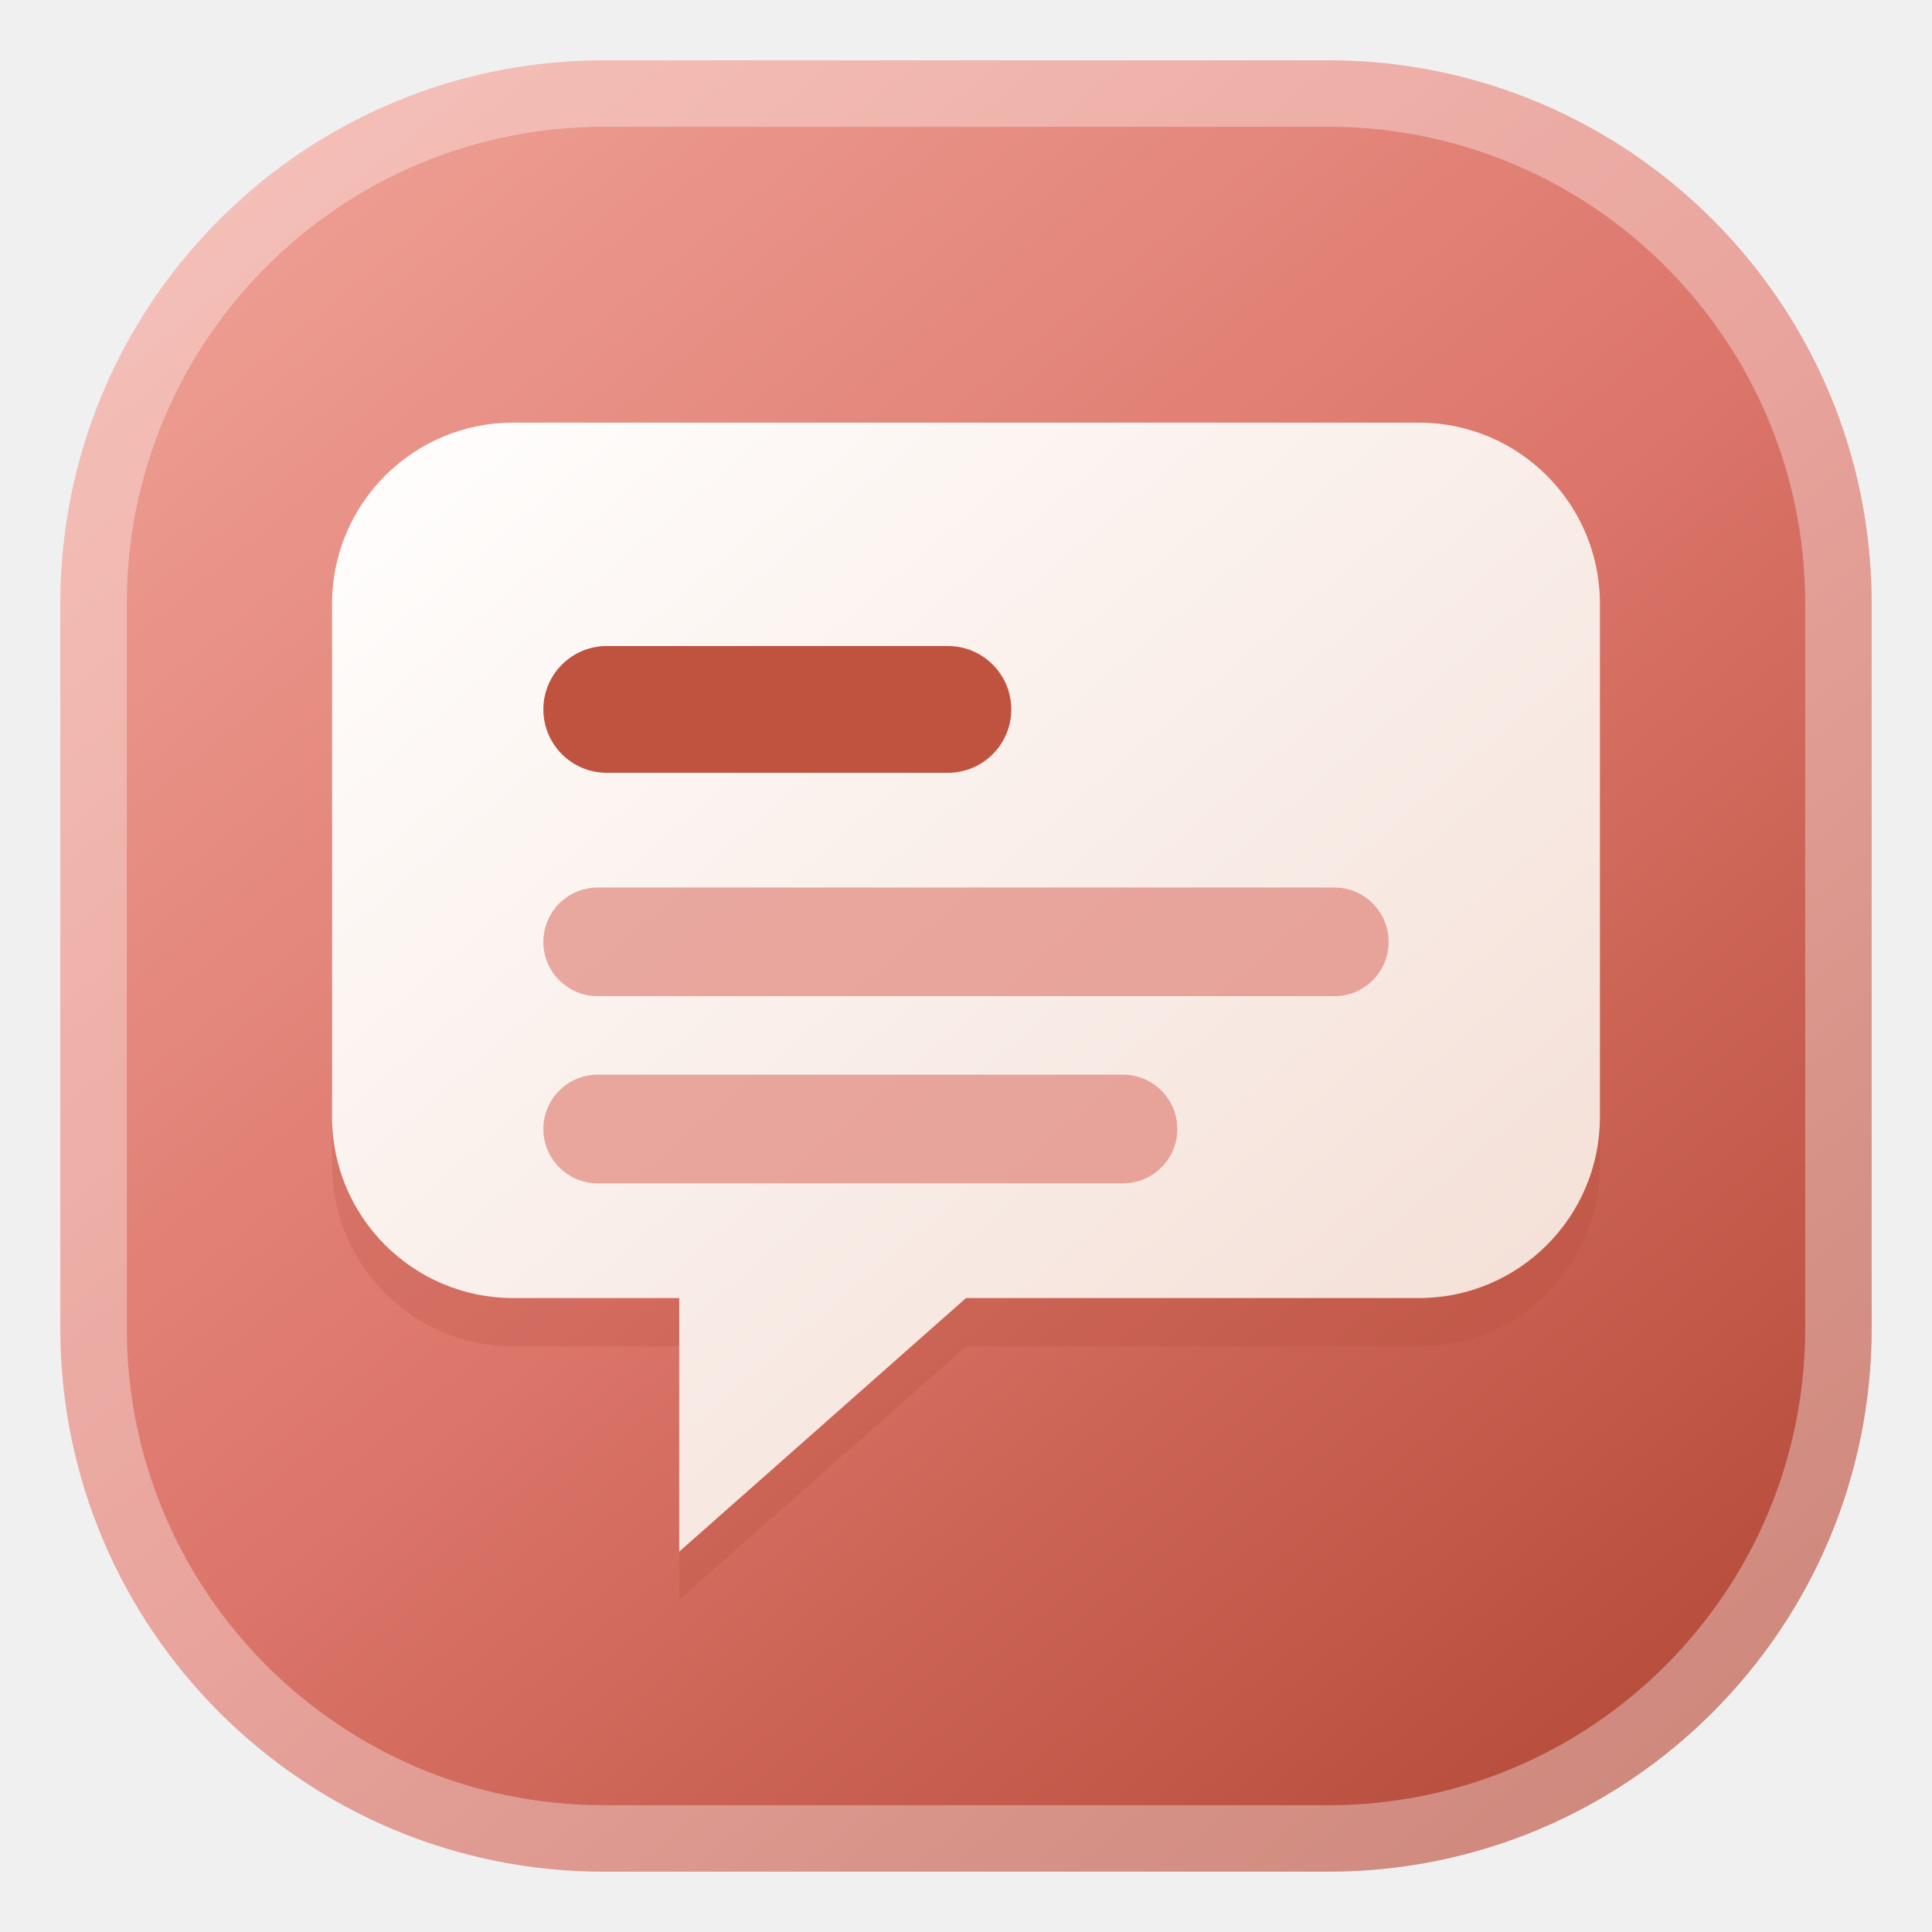
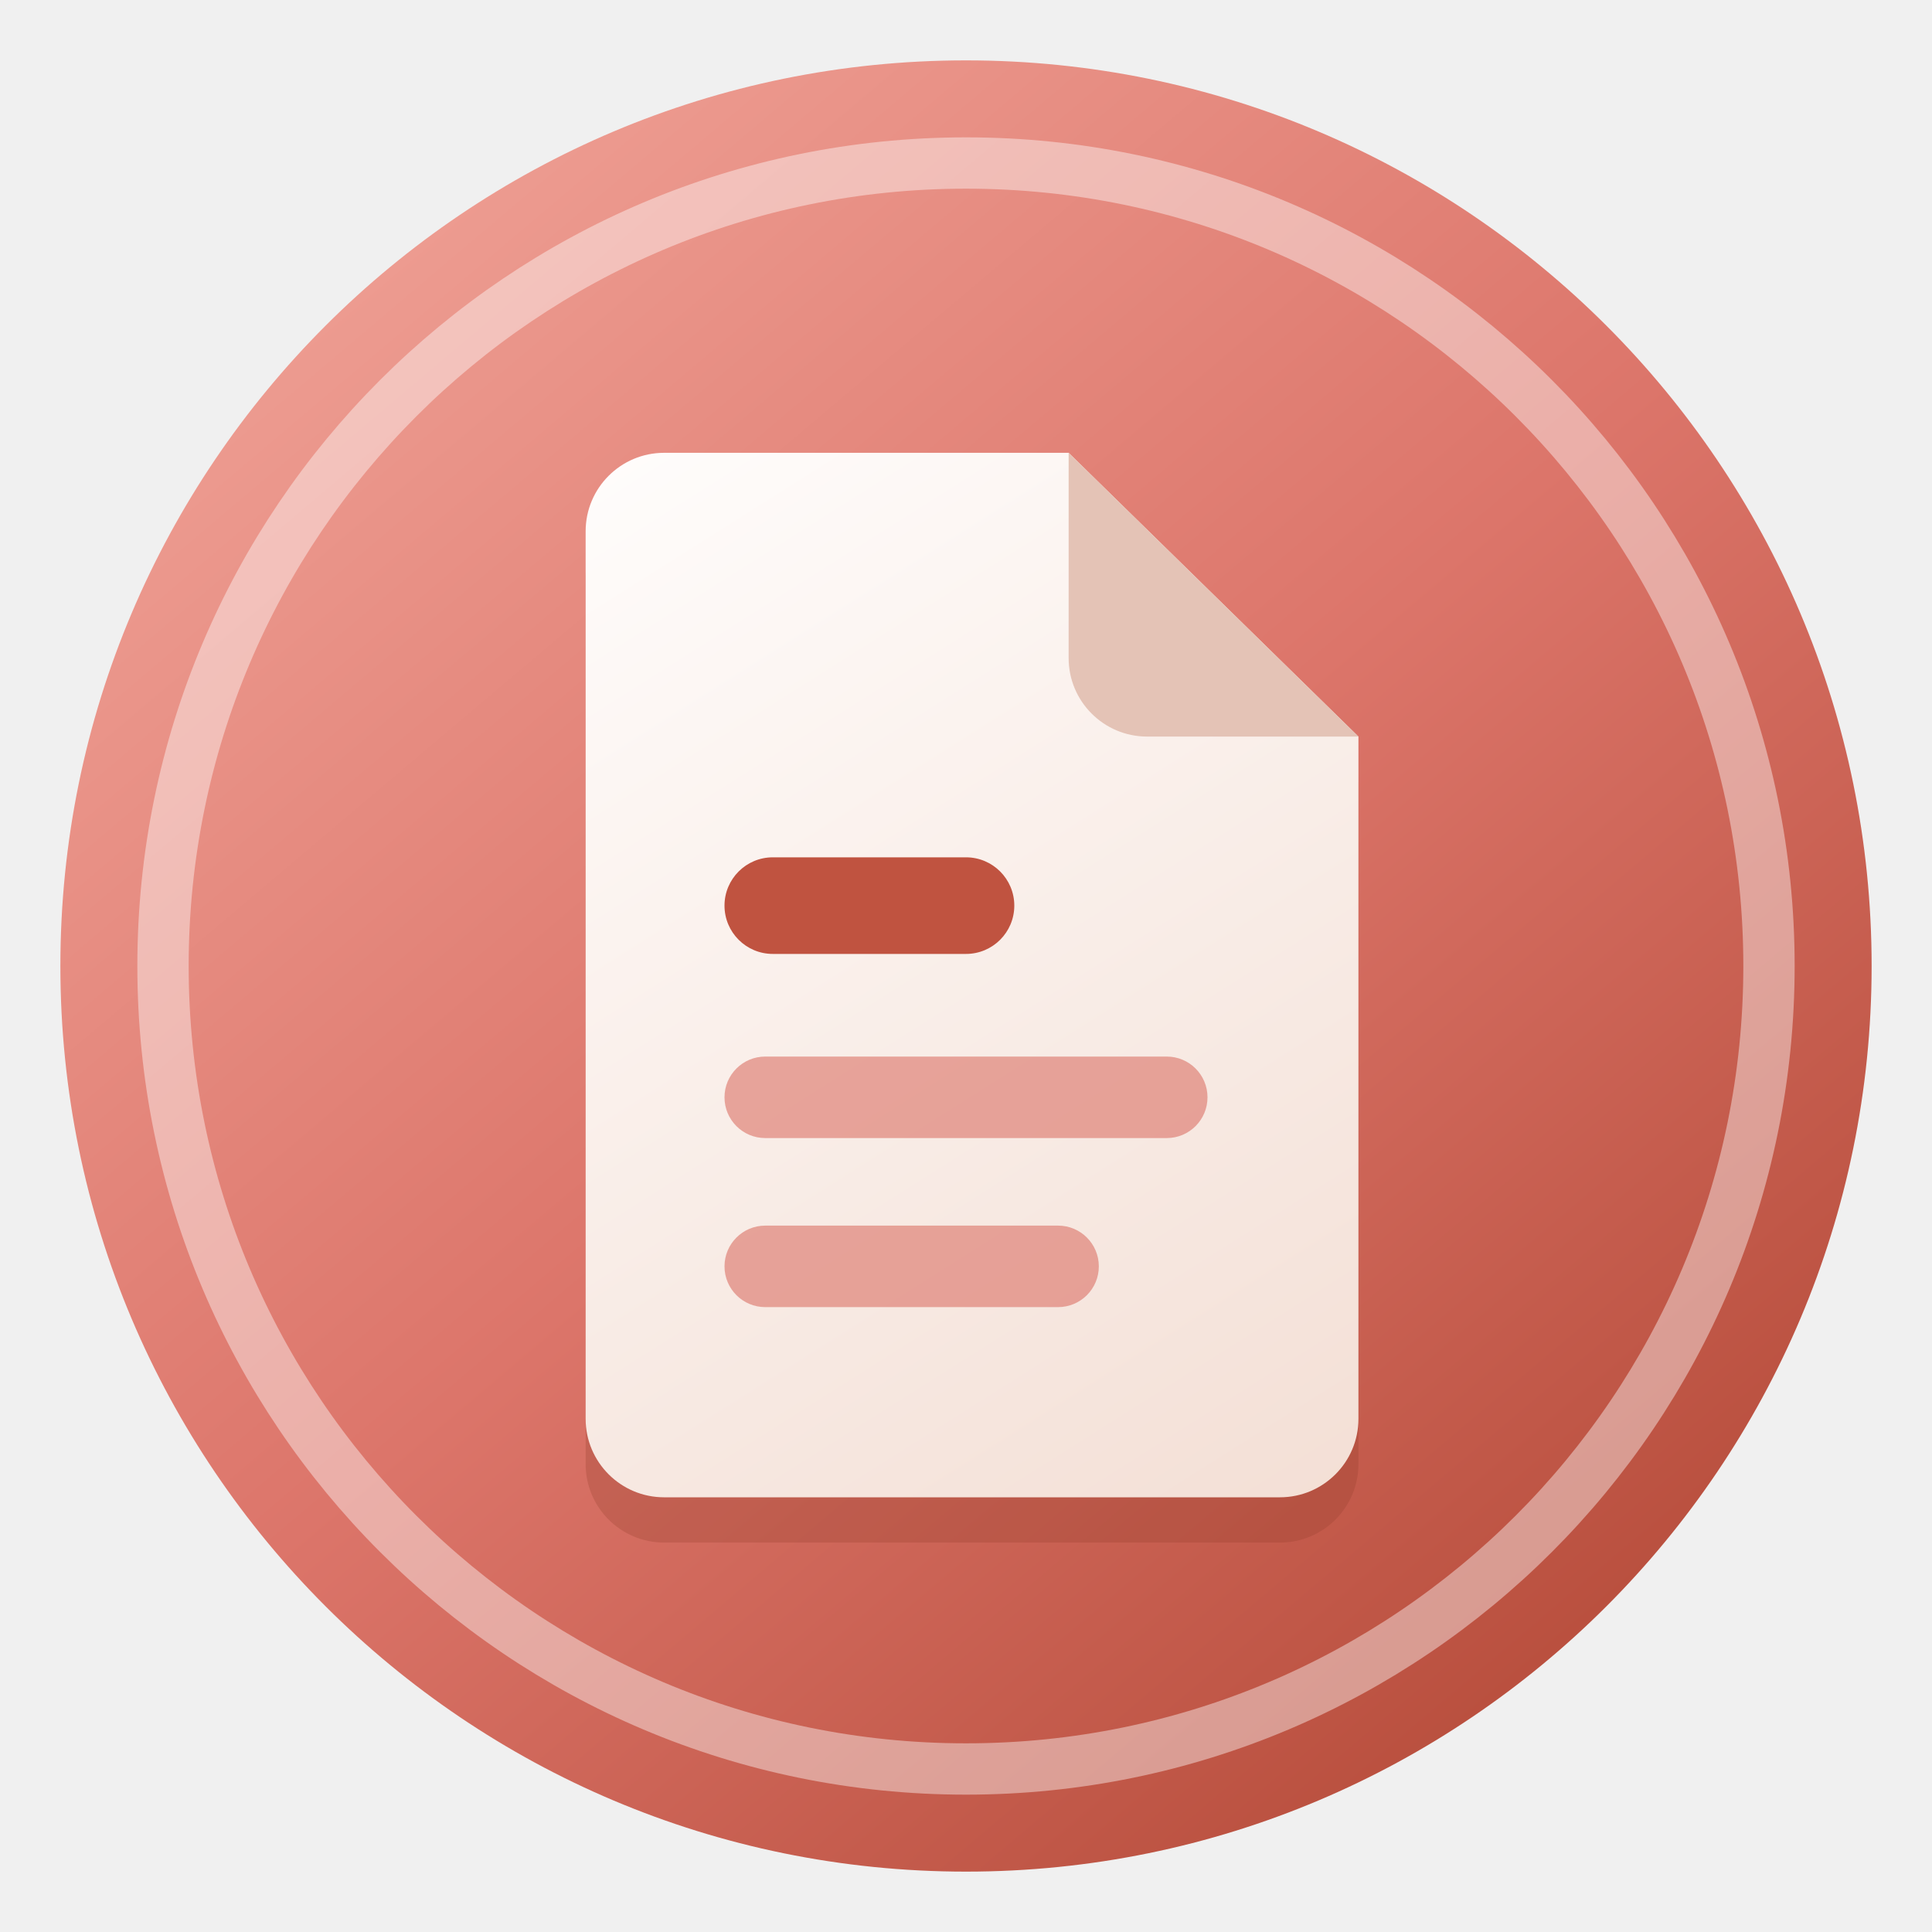
<svg xmlns="http://www.w3.org/2000/svg" viewBox="0 0 64 64" role="img" aria-label="ComDraft">
  <defs>
-     <linearGradient id="cd-than" x1="8" y1="4" x2="54" y2="60" gradientUnits="userSpaceOnUse">
+     <linearGradient id="cd-dia" x1="10" y1="6" x2="54" y2="58" gradientUnits="userSpaceOnUse">
      <stop offset="0" stop-color="#EFA095" />
-       <stop offset=".52" stop-color="#DC756A" />
+       <stop offset=".5" stop-color="#DC756A" />
      <stop offset="1" stop-color="#B54B39" />
    </linearGradient>
-     <linearGradient id="cd-to" x1="16" y1="13" x2="46" y2="48" gradientUnits="userSpaceOnUse">
+     <linearGradient id="cd-to" x1="20" y1="14" x2="44" y2="52" gradientUnits="userSpaceOnUse">
      <stop offset="0" stop-color="#FFFDFC" />
-       <stop offset="1" stop-color="#F4E0D7" />
+       <stop offset="1" stop-color="#F3DED4" />
    </linearGradient>
  </defs>
-   <rect x="2" y="2" width="60" height="60" rx="18" fill="url(#cd-than)" />
-   <rect x="3.1" y="3.1" width="57.8" height="57.8" rx="16.9" fill="none" stroke="#FFFFFF" stroke-opacity=".34" stroke-width="2.2" />
-   <path d="M17 14h30a6 6 0 0 1 6 6v17a6 6 0 0 1-6 6H32l-9.5 8.4V43H17a6 6 0 0 1-6-6V20a6 6 0 0 1 6-6Z" fill="#B54B39" fill-opacity=".22" transform="translate(0 1.6)" />
-   <path d="M17 14h30a6 6 0 0 1 6 6v17a6 6 0 0 1-6 6H32l-9.5 8.4V43H17a6 6 0 0 1-6-6V20a6 6 0 0 1 6-6Z" fill="url(#cd-to)" />
-   <rect x="18" y="21.4" width="15.5" height="4.2" rx="2.1" fill="#C05340" />
-   <rect x="18" y="29.4" width="28" height="3.6" rx="1.8" fill="#DC756A" fill-opacity=".6" />
-   <rect x="18" y="35.6" width="21" height="3.6" rx="1.8" fill="#DC756A" fill-opacity=".6" />
+   <circle cx="32" cy="32" r="30" fill="url(#cd-dia)" />
+   <circle cx="32" cy="32" r="26.6" fill="none" stroke="#FFFFFF" stroke-opacity=".42" stroke-width="1.7" />
+   <path d="M22 15h13.4L45 24.4V47a2.6 2.6 0 0 1-2.6 2.6H22A2.6 2.6 0 0 1 19.4 47V17.6A2.6 2.6 0 0 1 22 15Z" fill="#8E3A28" fill-opacity=".26" transform="translate(0 1.5)" />
+   <path d="M22 15h13.4L45 24.4V47a2.6 2.6 0 0 1-2.6 2.6H22A2.6 2.6 0 0 1 19.4 47V17.6A2.6 2.6 0 0 1 22 15Z" fill="url(#cd-to)" />
+   <path d="M35.4 15 45 24.4h-7a2.6 2.6 0 0 1-2.6-2.6V15Z" fill="#E4C3B6" />
+   <rect x="24" y="28.4" width="9.6" height="3.2" rx="1.6" fill="#C05340" />
+   <rect x="24" y="35" width="16" height="2.7" rx="1.35" fill="#DC756A" fill-opacity=".62" />
+   <rect x="24" y="40.6" width="12.4" height="2.7" rx="1.35" fill="#DC756A" fill-opacity=".62" />
</svg>
